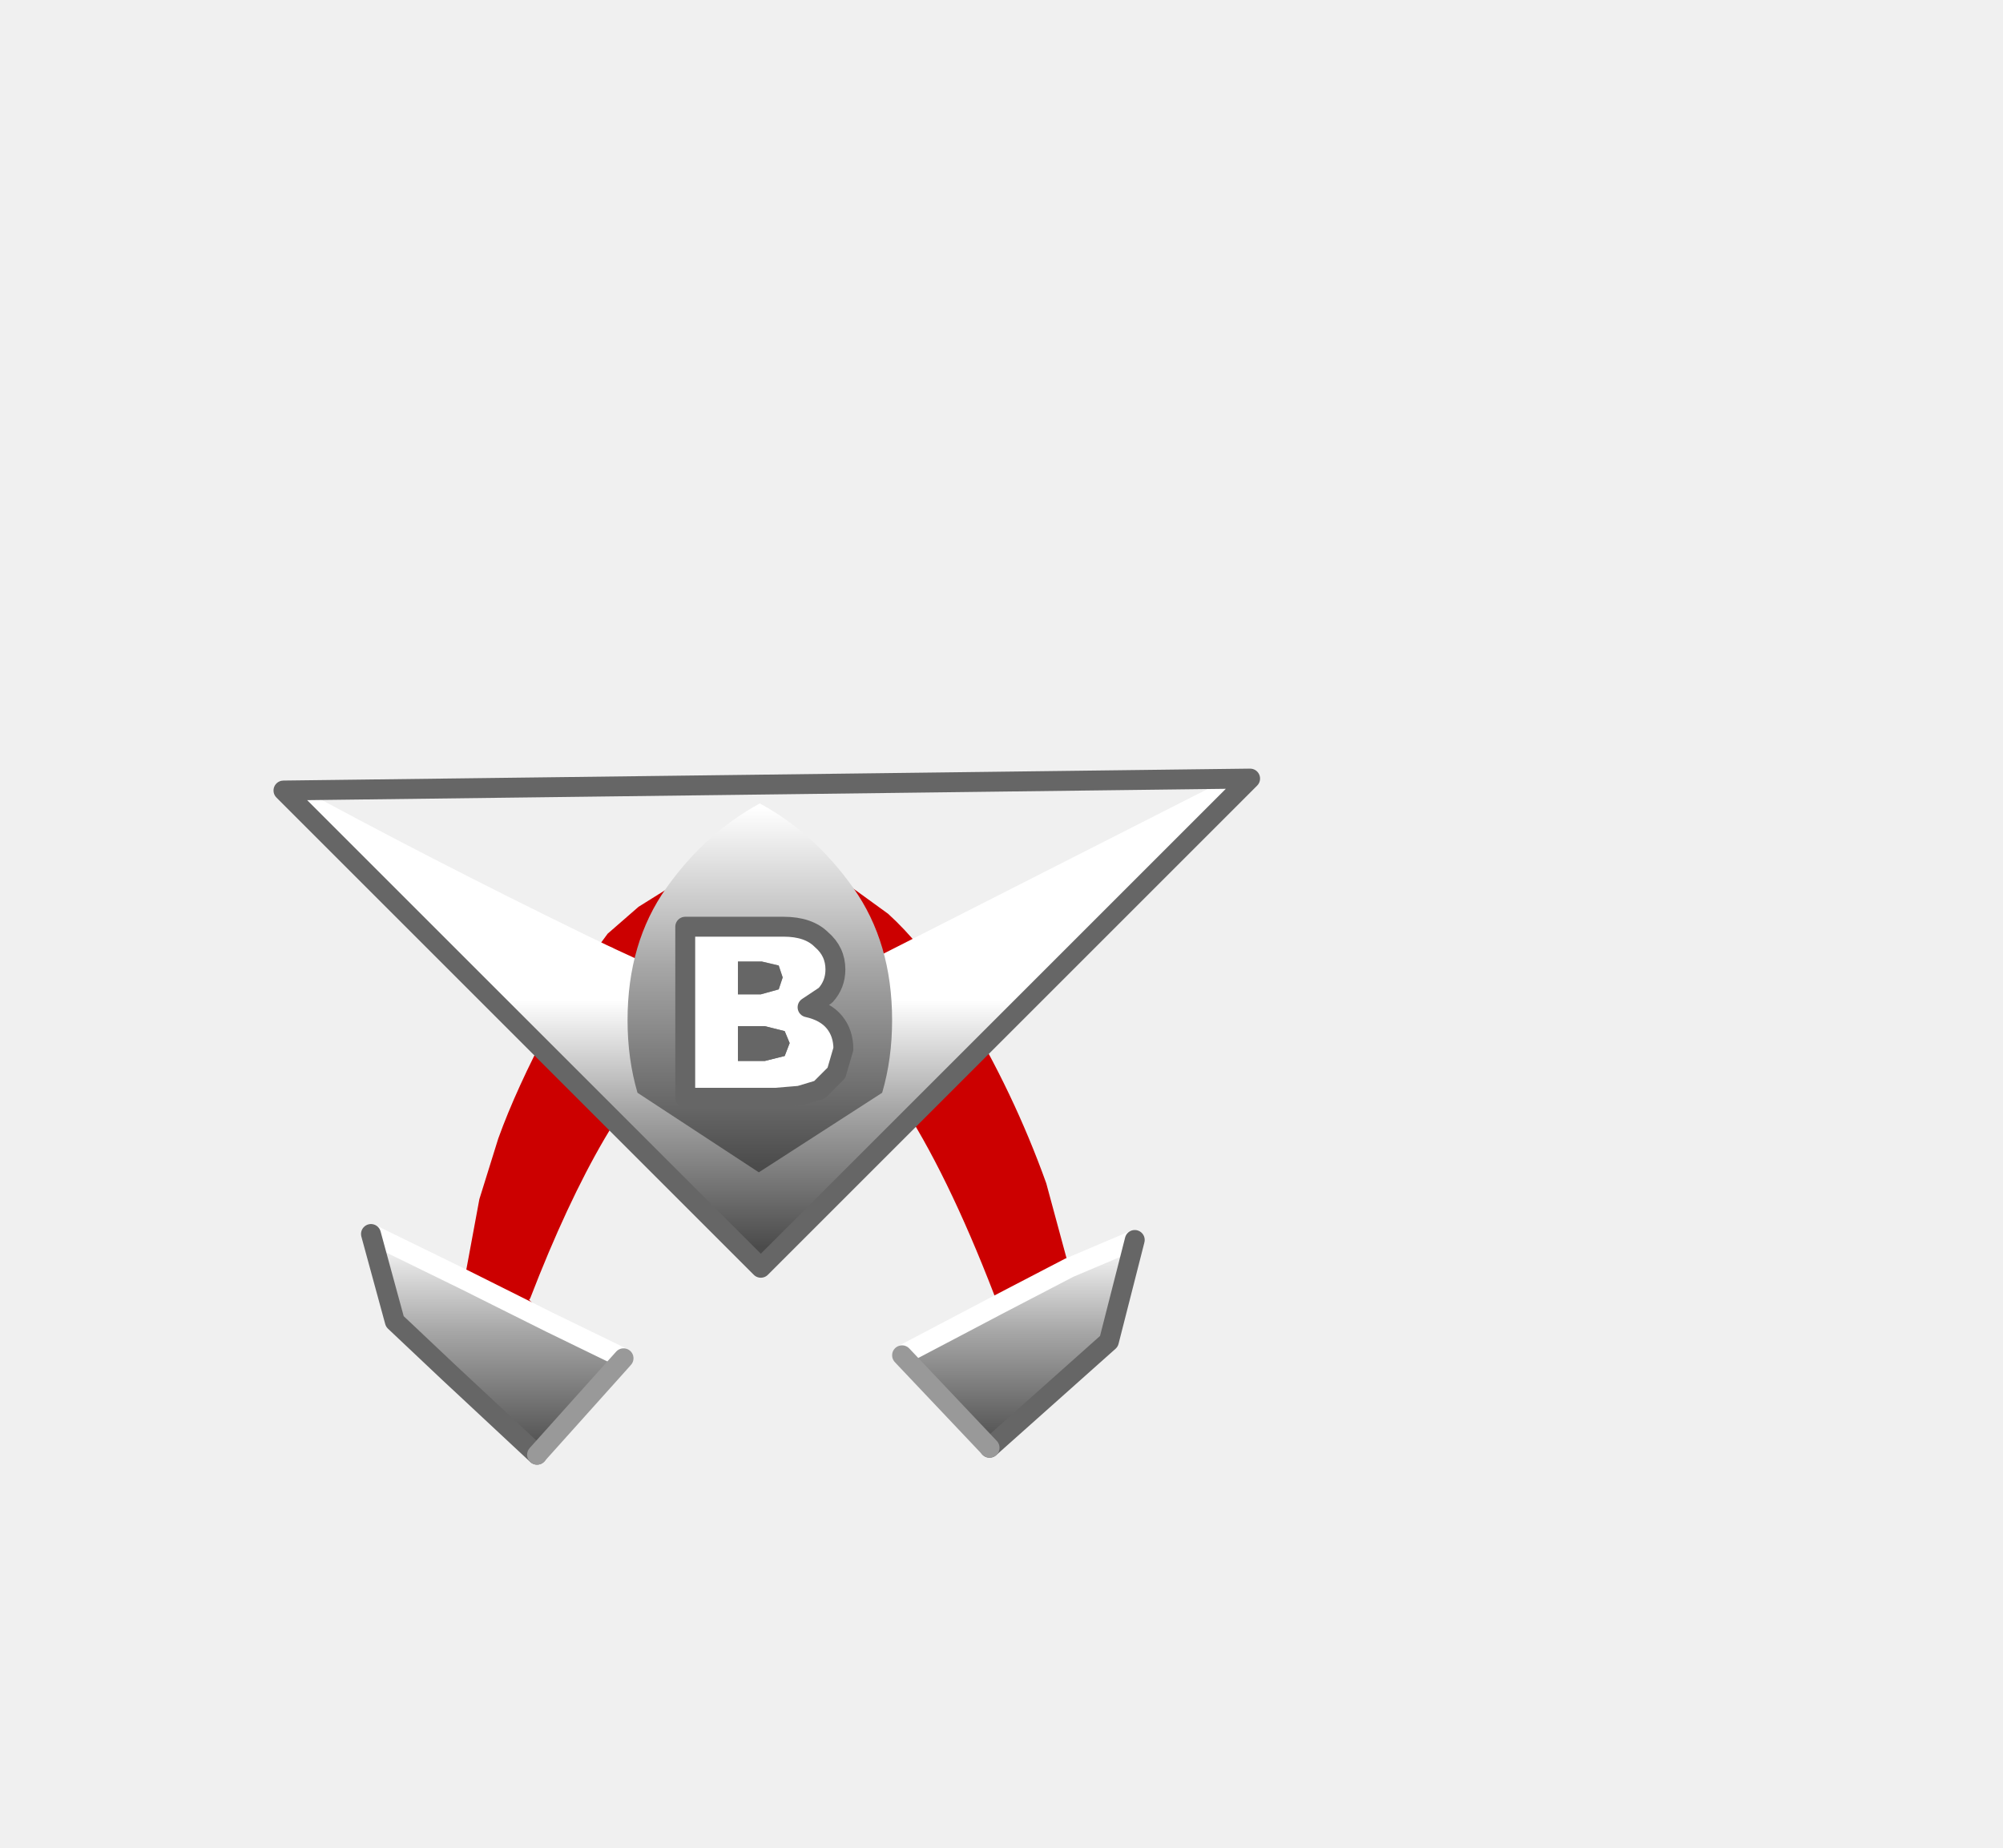
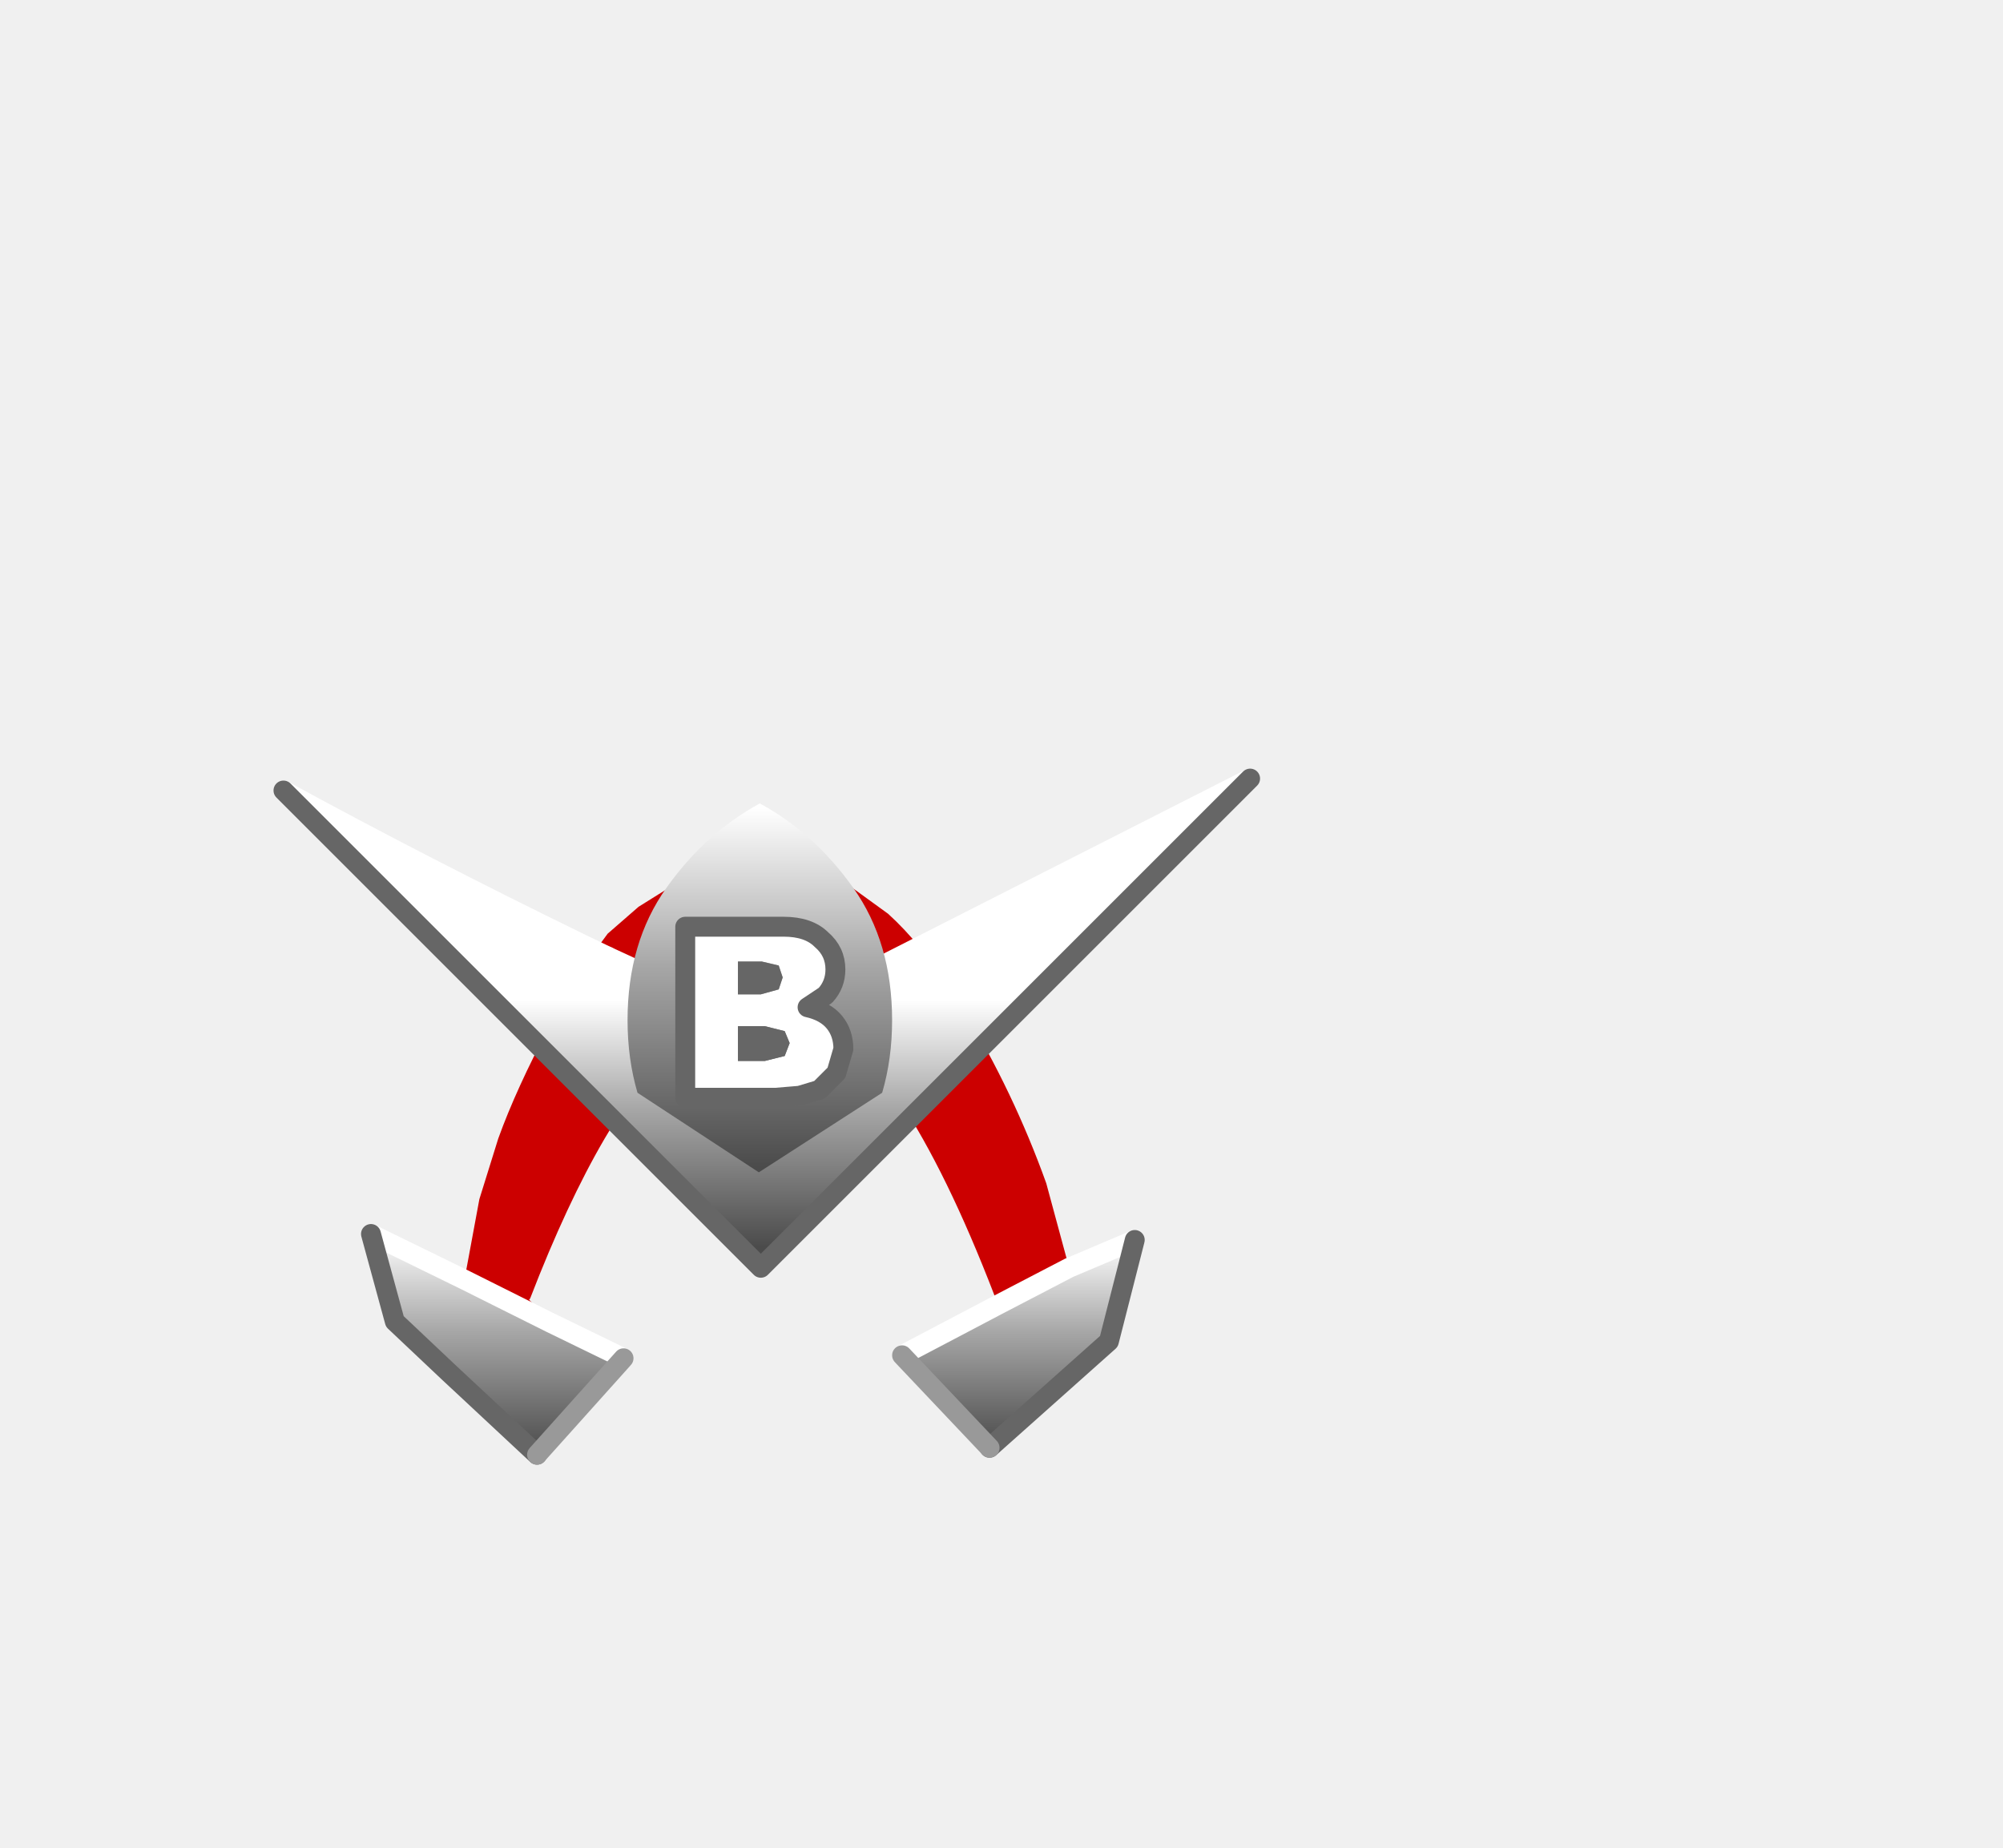
- <svg xmlns="http://www.w3.org/2000/svg" xmlns:xlink="http://www.w3.org/1999/xlink" height="92.9" width="100.7">
-   <use height="35" transform="translate(13.75 38.65)" width="49.6" xlink:href="#a" />
-   <defs>
+ <svg xmlns="http://www.w3.org/2000/svg" xmlns:xlink="http://www.w3.org/1999/xlink" height="92.9" width="100.7" version="1.1" id="svg1272">
+   <use height="35" transform="translate(13.75 38.65)" width="49.6" xlink:href="#a" id="use1209" />
+   <defs id="defs1270">
    <linearGradient gradientTransform="matrix(0 -.0064 .0071 0 12.6 17.85)" gradientUnits="userSpaceOnUse" id="b" spreadMethod="pad" x1="-819.2" x2="819.2">
-       <stop offset="0" stop-color="#4b4b4b" />
-       <stop offset=".561" stop-color="#a7a7a7" />
-       <stop offset="1" stop-color="#fff" />
+       <stop offset="0" stop-color="#4b4b4b" id="stop1211" />
+       <stop offset=".561" stop-color="#a7a7a7" id="stop1213" />
+       <stop offset="1" stop-color="#fff" id="stop1215" />
    </linearGradient>
    <linearGradient gradientTransform="matrix(0 -.0068 .0078 0 -13.65 17.85)" gradientUnits="userSpaceOnUse" id="c" spreadMethod="pad" x1="-819.2" x2="819.2">
-       <stop offset="0" stop-color="#4b4b4b" />
-       <stop offset=".561" stop-color="#a7a7a7" />
-       <stop offset="1" stop-color="#fff" />
+       <stop offset="0" stop-color="#4b4b4b" id="stop1218" />
+       <stop offset=".561" stop-color="#a7a7a7" id="stop1220" />
+       <stop offset="1" stop-color="#fff" id="stop1222" />
    </linearGradient>
    <linearGradient gradientTransform="matrix(0 -.0076 .0297 0 -.75 6.75)" gradientUnits="userSpaceOnUse" id="d" spreadMethod="pad" x1="-819.2" x2="819.2">
-       <stop offset="0" stop-color="#4b4b4b" />
-       <stop offset=".561" stop-color="#a7a7a7" />
-       <stop offset="1" stop-color="#fff" />
+       <stop offset="0" stop-color="#4b4b4b" id="stop1225" />
+       <stop offset=".561" stop-color="#a7a7a7" id="stop1227" />
+       <stop offset="1" stop-color="#fff" id="stop1229" />
    </linearGradient>
    <linearGradient gradientTransform="matrix(0 -.011 .0113 0 -.45 -.1)" gradientUnits="userSpaceOnUse" id="e" spreadMethod="pad" x1="-819.2" x2="819.2">
-       <stop offset="0" stop-color="#4b4b4b" />
-       <stop offset=".561" stop-color="#a7a7a7" />
-       <stop offset="1" stop-color="#fff" />
+       <stop offset="0" stop-color="#4b4b4b" id="stop1232" />
+       <stop offset=".561" stop-color="#a7a7a7" id="stop1234" />
+       <stop offset="1" stop-color="#fff" id="stop1236" />
    </linearGradient>
    <g id="a">
-       <path d="m-15.3 14.6.75-4.05.95-3.05q.9-2.5 2.6-5.7l.2-.4.4-.75 1.05-1.75 1.25-1.7 1.55-1.35 2-1.25 4.35-.8 2.45.2.65.2 1.1.55L6-3.8Q7.65-2.3 9.2.1l.55.85q2.55 4.2 4.2 8.8L15.1 14l-3.65 1.9q-.25-.15-.1-.5Q1.75-9.55-8.1 7.25l-.15.25q-1.9 3.25-3.75 8.05l-.05.05 1.05 1.15-4.3-2.15" fill="#c00" fill-rule="evenodd" transform="translate(24.9 11.1)" />
-       <path d="M11.45 15.9 15.1 14l3.3-1.4-1.3 5.1-6 5.35-4.4-4.65q3.05-.75 4.75-2.5" fill="url(#b)" fill-rule="evenodd" transform="translate(24.9 11.1)" />
-       <path d="M-11.65 23.4q-2.45-1.65-4.5-3.9l.05-.25 4.45 4.15" fill="#f36" fill-rule="evenodd" transform="translate(24.9 11.1)" />
-       <path d="m-15.3 14.6 4.3 2.15q1.5 1.3 3.7 1.8l-4.35 4.85-4.45-4.15-2.7-2.55-1.2-4.4 4.7 2.3" fill="url(#c)" fill-rule="evenodd" transform="translate(24.9 11.1)" />
-       <path d="m-15.3 14.6 4.3 2.15 3.7 1.8m18.75-2.65L15.1 14l3.3-1.4M6.7 18.4l4.75-2.5M-20 12.3l4.7 2.3" fill="none" stroke="#fff" stroke-linecap="round" stroke-linejoin="round" transform="translate(24.9 11.1)" />
-       <path d="m18.4 12.6-1.3 5.1-6 5.35m-27.2-3.8-2.7-2.55-1.2-4.4m3.9 6.95 4.45 4.15" fill="none" stroke="#666" stroke-linecap="round" stroke-linejoin="round" transform="translate(24.9 11.1)" />
-       <path d="M11.1 23.05 6.7 18.4m-18.35 5 4.35-4.85" fill="none" stroke="#999" stroke-linecap="round" stroke-linejoin="round" transform="translate(24.9 11.1)" />
-       <path d="M-24.4-10q6.95 3.8 15.05 7.75l1.25.6L-.4 1.9l24.6-12.5L-.4 14l-24-24" fill="url(#d)" fill-rule="evenodd" transform="translate(24.9 11.1)" />
-       <path d="M-24.4-10q6.95 3.8 15.05 7.75l1.25.6" fill="none" stroke="#fff" stroke-linecap="round" stroke-linejoin="round" transform="translate(24.9 11.1)" />
-       <path d="M-8.1-1.65-.4 1.9l24.6-12.5" fill="none" stroke="#fff" stroke-linecap="round" stroke-linejoin="round" transform="translate(24.9 11.1)" />
-       <path d="M24.2-10.6-.4 14l-24-24Z" fill="none" stroke="#666" stroke-linecap="round" stroke-linejoin="round" transform="translate(24.9 11.1)" />
-       <path d="M-.45-9.35q2.75 1.5 4.7 4.25Q6.2-2.35 6.2 1.55q0 1.95-.5 3.65l-6.2 4-6.1-4q-.5-1.7-.5-3.65 0-3.9 1.95-6.65 1.95-2.75 4.7-4.25" fill="url(#e)" fill-rule="evenodd" transform="translate(24.9 11.1)" />
-       <path d="m.5-1.2-.85-.2h-1.2V.25H-.4L.5 0l.2-.6-.2-.6m2.15-1.3q.7.6.7 1.5 0 .75-.5 1.3l-.9.6q.9.2 1.35.75.45.55.45 1.35L3.4 4.2l-.85.85-1 .3-1.2.1H-4.2v-8.6H.75q1.25 0 1.9.65M.8 2.1l-1-.25h-1.35V3.6H-.2l1-.25.25-.65-.25-.6" fill="#fff" fill-rule="evenodd" transform="translate(24.9 11.1)" />
-       <path d="m.5-1.2.2.6-.2.6-.9.25h-1.15V-1.4h1.2l.85.2m.3 3.3.25.6-.25.65-1 .25h-1.35V1.85H-.2l1 .25" fill="#666" fill-rule="evenodd" transform="translate(24.9 11.1)" />
-       <path d="M2.65-2.5q.7.6.7 1.5 0 .75-.5 1.3l-.9.6q.9.2 1.35.75.45.55.45 1.35L3.4 4.2l-.85.85-1 .3-1.2.1H-4.2v-8.6H.75q1.25 0 1.9.65Z" fill="none" stroke="#666" stroke-linecap="round" stroke-linejoin="round" transform="translate(24.9 11.1)" />
+       <path d="m-15.3 14.6.75-4.05.95-3.05q.9-2.5 2.6-5.7l.2-.4.4-.75 1.05-1.75 1.25-1.7 1.55-1.35 2-1.25 4.35-.8 2.45.2.65.2 1.1.55L6-3.8Q7.65-2.3 9.2.1l.55.85q2.55 4.2 4.2 8.8L15.1 14l-3.65 1.9q-.25-.15-.1-.5Q1.75-9.55-8.1 7.25l-.15.25q-1.9 3.25-3.75 8.05l-.05.05 1.05 1.15-4.3-2.15" fill="#c00" fill-rule="evenodd" transform="translate(24.9 11.1)" id="path1239" />
+       <path d="M11.45 15.9 15.1 14l3.3-1.4-1.3 5.1-6 5.35-4.4-4.65q3.05-.75 4.75-2.5" fill="url(#b)" fill-rule="evenodd" transform="translate(24.9 11.1)" id="path1241" />
+       <path d="M-11.65 23.4q-2.45-1.65-4.5-3.9l.05-.25 4.45 4.15" fill="#f36" fill-rule="evenodd" transform="translate(24.9 11.1)" id="path1243" />
+       <path d="m-15.3 14.6 4.3 2.15q1.5 1.3 3.7 1.8l-4.35 4.85-4.45-4.15-2.7-2.55-1.2-4.4 4.7 2.3" fill="url(#c)" fill-rule="evenodd" transform="translate(24.9 11.1)" id="path1245" />
+       <path d="m-15.3 14.6 4.3 2.15 3.7 1.8m18.75-2.65L15.1 14l3.3-1.4M6.7 18.4l4.75-2.5M-20 12.3l4.7 2.3" fill="none" stroke="#fff" stroke-linecap="round" stroke-linejoin="round" transform="translate(24.9 11.1)" id="path1247" />
+       <path d="m18.4 12.6-1.3 5.1-6 5.35m-27.2-3.8-2.7-2.55-1.2-4.4m3.9 6.95 4.45 4.15" fill="none" stroke="#666" stroke-linecap="round" stroke-linejoin="round" transform="translate(24.9 11.1)" id="path1249" />
+       <path d="M11.1 23.05 6.7 18.4m-18.35 5 4.35-4.85" fill="none" stroke="#999" stroke-linecap="round" stroke-linejoin="round" transform="translate(24.9 11.1)" id="path1251" />
+       <path d="M-24.4-10q6.95 3.8 15.05 7.75l1.25.6L-.4 1.9l24.6-12.5L-.4 14l-24-24" fill="url(#d)" fill-rule="evenodd" transform="translate(24.9 11.1)" id="path1253" />
+       <path d="M-24.4-10q6.95 3.8 15.05 7.75l1.25.6" fill="none" stroke="#fff" stroke-linecap="round" stroke-linejoin="round" transform="translate(24.9 11.1)" id="path1255" />
+       <path d="M-8.1-1.65-.4 1.9l24.6-12.5" fill="none" stroke="#fff" stroke-linecap="round" stroke-linejoin="round" transform="translate(24.9 11.1)" id="path1257" />
+       <path d="M24.2-10.6-.4 14l-24-24" fill="none" stroke="#666" stroke-linecap="round" stroke-linejoin="round" transform="translate(24.9 11.1)" id="path1259" />
+       <path d="M-.45-9.35q2.75 1.5 4.7 4.25Q6.2-2.35 6.2 1.55q0 1.95-.5 3.65l-6.2 4-6.1-4q-.5-1.7-.5-3.65 0-3.9 1.95-6.65 1.95-2.75 4.7-4.25" fill="url(#e)" fill-rule="evenodd" transform="translate(24.9 11.1)" id="path1261" />
+       <path d="m.5-1.2-.85-.2h-1.2V.25H-.4L.5 0l.2-.6-.2-.6m2.15-1.3q.7.6.7 1.5 0 .75-.5 1.3l-.9.6q.9.2 1.35.75.45.55.45 1.35L3.4 4.2l-.85.85-1 .3-1.2.1H-4.2v-8.6H.75q1.25 0 1.9.65M.8 2.1l-1-.25h-1.35V3.6H-.2l1-.25.25-.65-.25-.6" fill="#fff" fill-rule="evenodd" transform="translate(24.9 11.1)" id="path1263" />
+       <path d="m.5-1.2.2.6-.2.6-.9.25h-1.15V-1.4h1.2l.85.2m.3 3.3.25.6-.25.65-1 .25h-1.35V1.85H-.2l1 .25" fill="#666" fill-rule="evenodd" transform="translate(24.9 11.1)" id="path1265" />
+       <path d="M2.65-2.5q.7.6.7 1.5 0 .75-.5 1.3l-.9.6q.9.2 1.35.75.45.55.45 1.35L3.4 4.2l-.85.85-1 .3-1.2.1H-4.2v-8.6H.75q1.25 0 1.9.65Z" fill="none" stroke="#666" stroke-linecap="round" stroke-linejoin="round" transform="translate(24.9 11.1)" id="path1267" />
    </g>
  </defs>
</svg>
